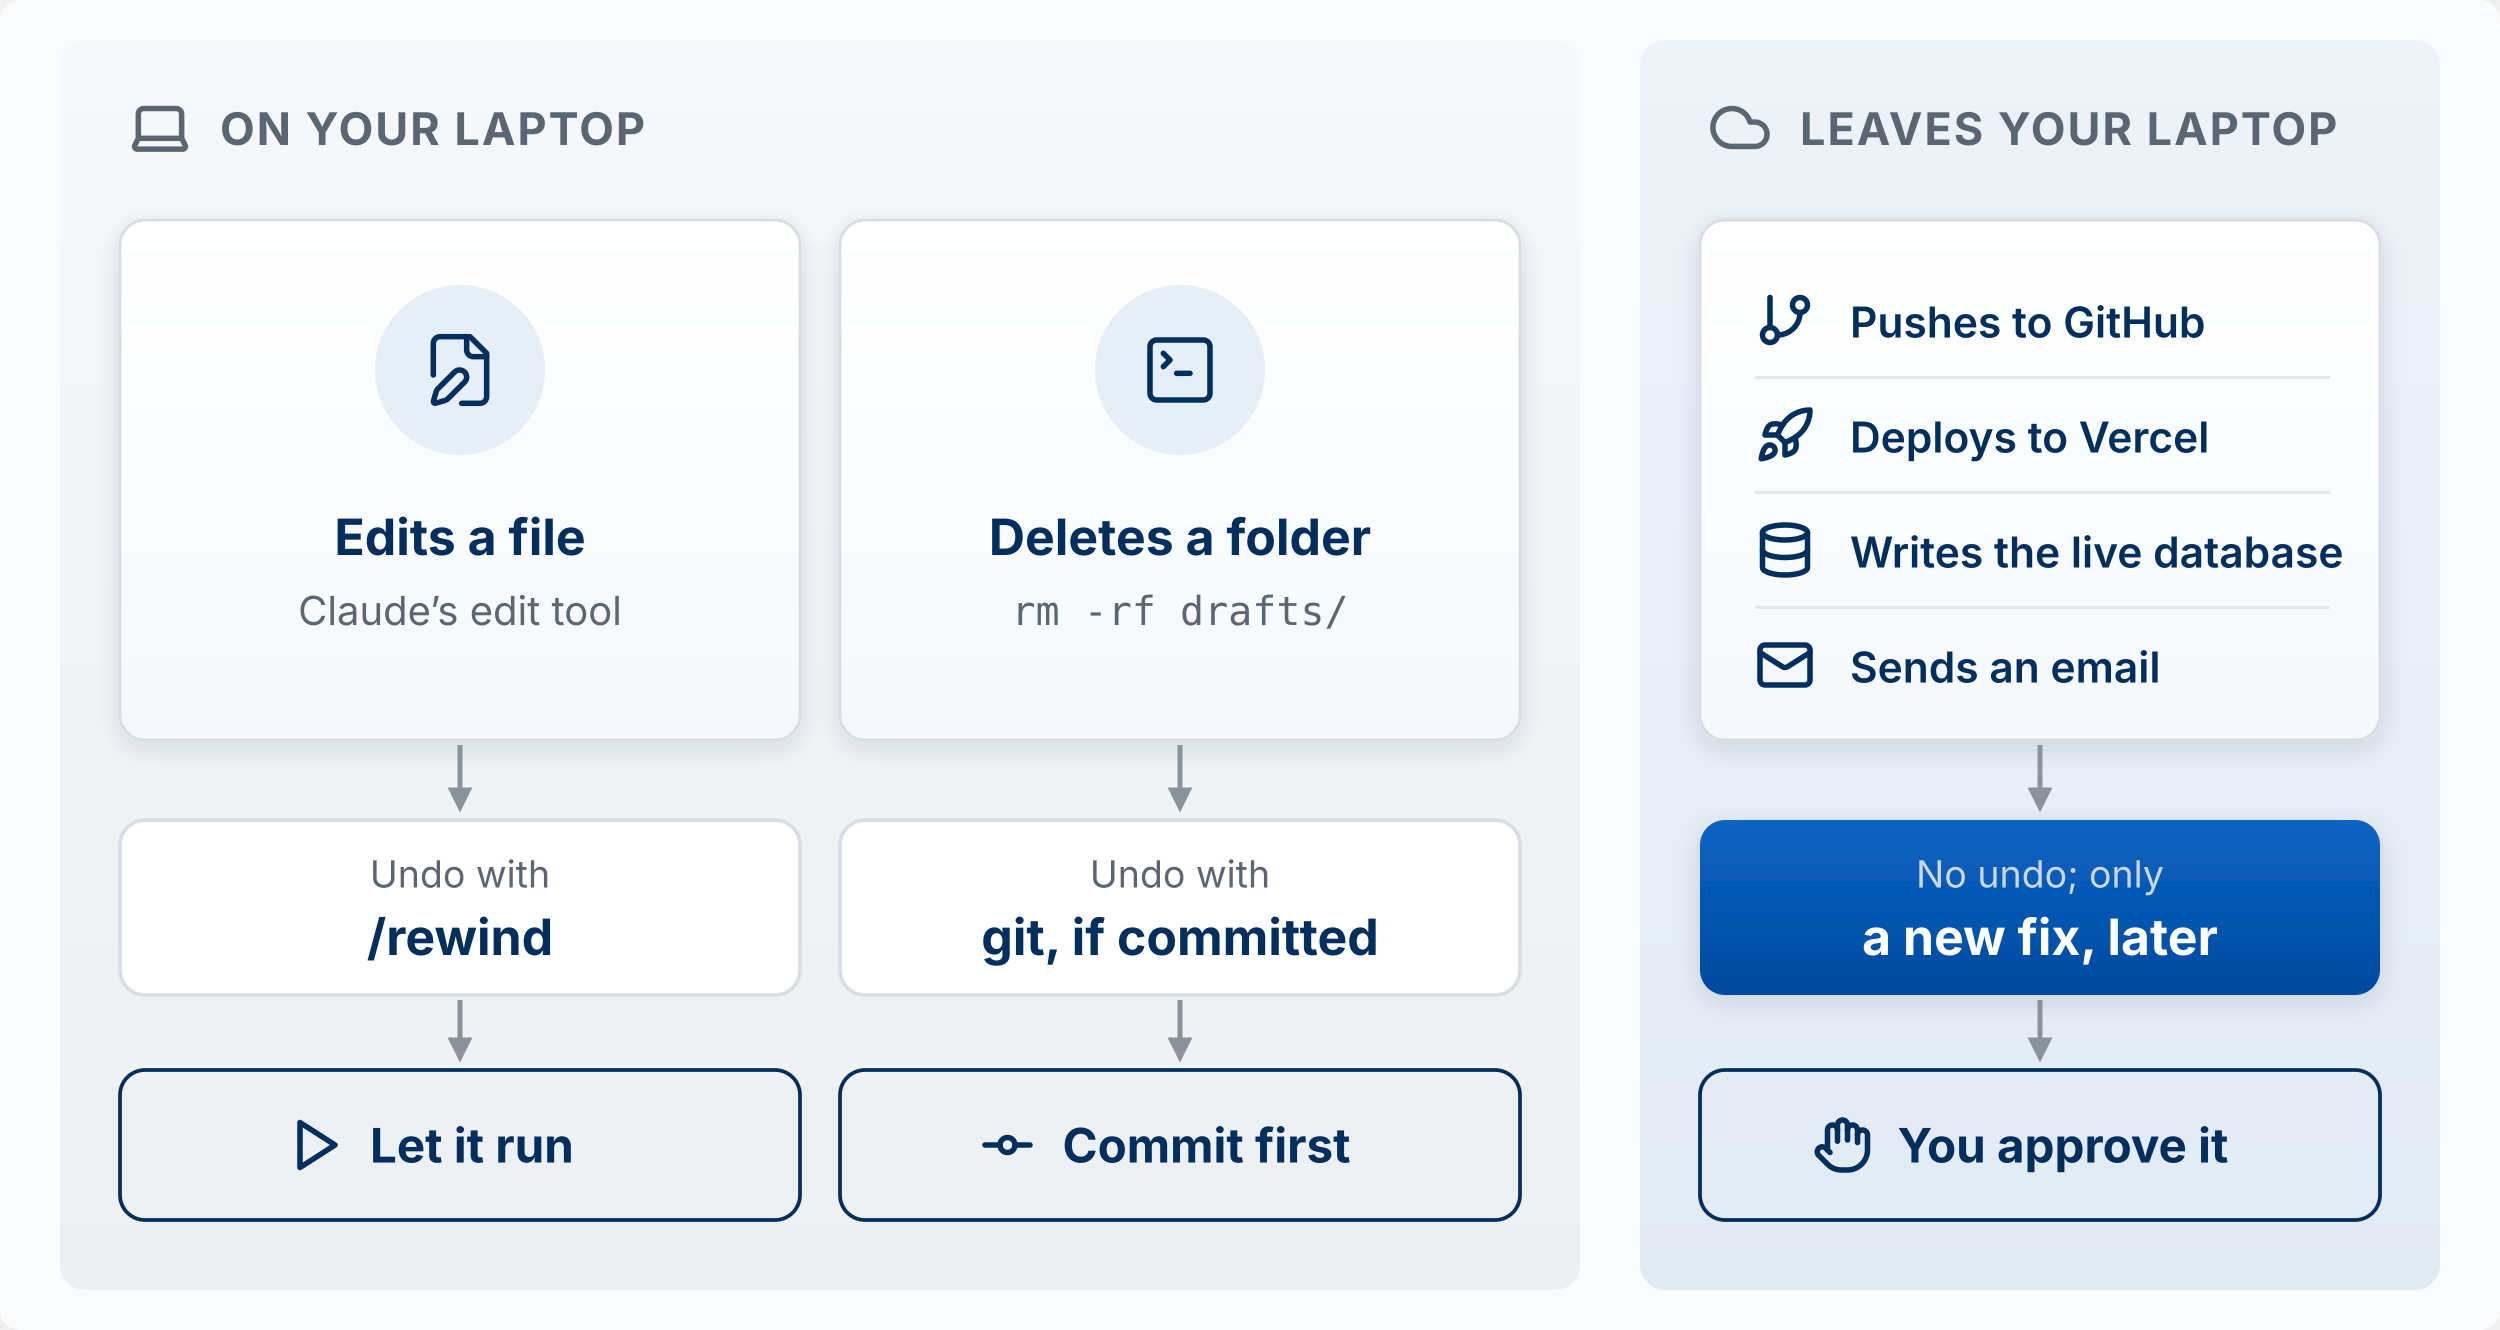
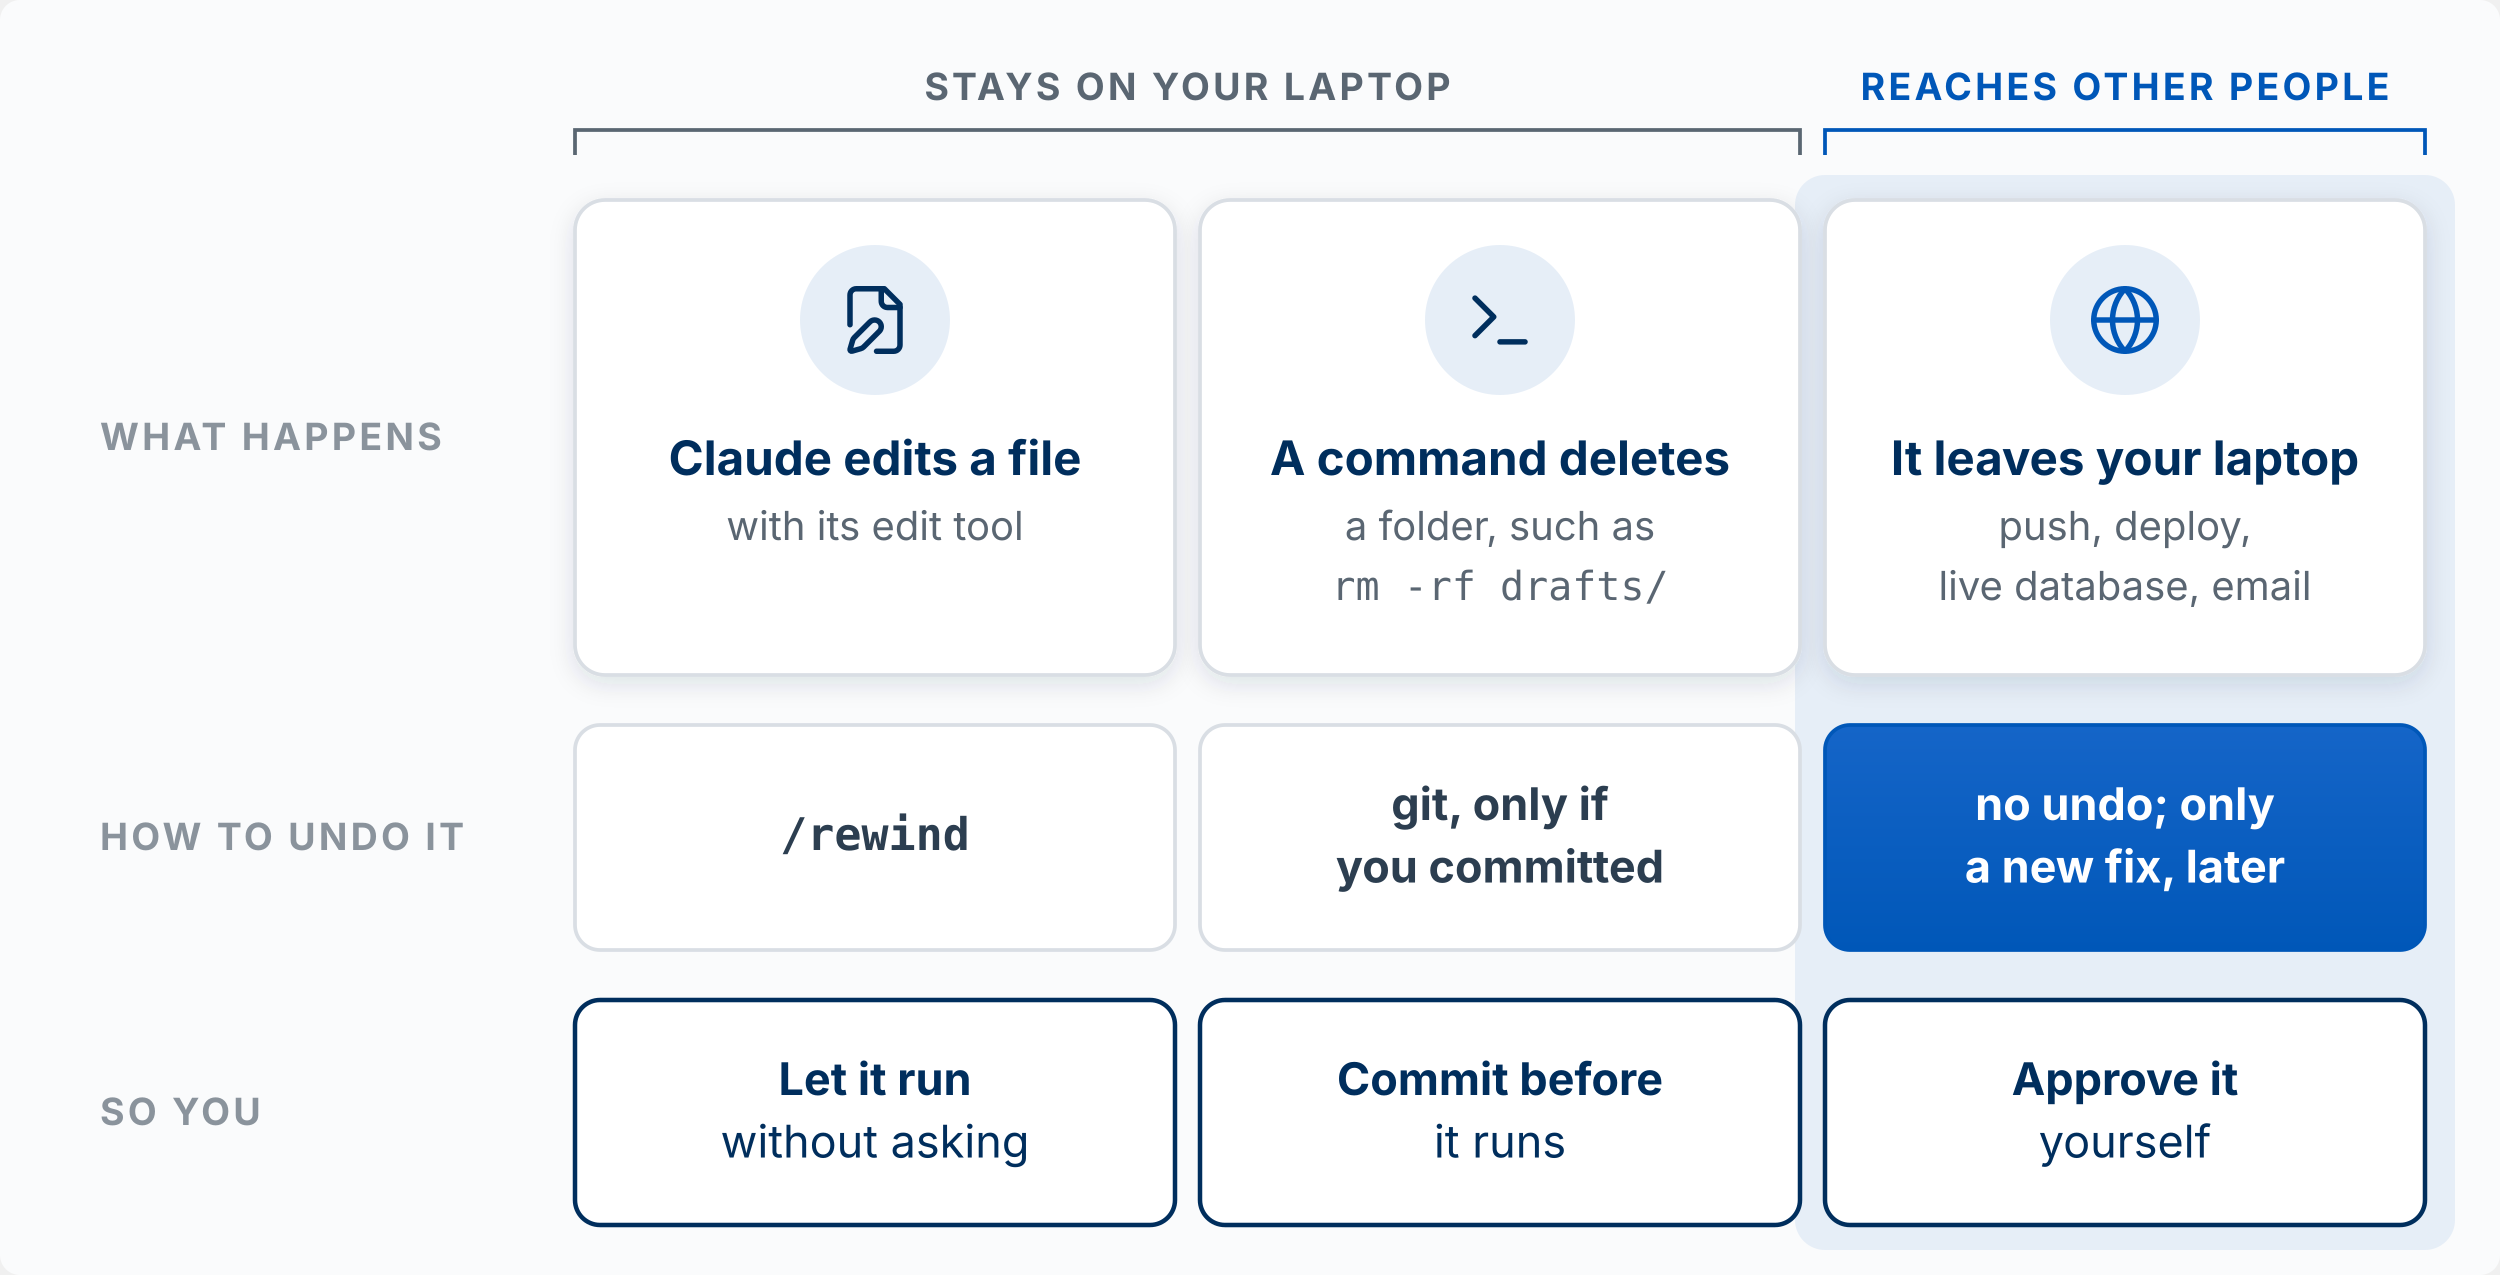
- <svg xmlns="http://www.w3.org/2000/svg" viewBox="0 0 1000 532" role="img" aria-labelledby="t-br d-br" font-family="Inter, 'Helvetica Neue', Helvetica, Arial, sans-serif">
+ <svg xmlns="http://www.w3.org/2000/svg" viewBox="0 0 1000 510" role="img" font-family="Inter, 'Helvetica Neue', Helvetica, Arial, sans-serif">
  <defs>
-     <linearGradient id="br-panel" x1="0" y1="0" x2="0" y2="1">
-       <stop offset="0%" stop-color="#F6F8FA" />
-       <stop offset="100%" stop-color="#EDF0F3" />
+     <filter id="sh" x="-10%" y="-10%" width="120%" height="130%">
+       <feDropShadow dx="0" dy="3" stdDeviation="5" flood-color="#0A2E4D" flood-opacity="0.12" />
+     </filter>
+     <linearGradient id="nav" x1="0" y1="0" x2="0" y2="1">
+       <stop offset="0" stop-color="#1565C8" />
+       <stop offset="1" stop-color="#0057B8" />
    </linearGradient>
-     <linearGradient id="br-panel2" x1="0" y1="0" x2="0" y2="1">
-       <stop offset="0%" stop-color="#EEF3F9" />
-       <stop offset="100%" stop-color="#E2EAF4" />
-     </linearGradient>
-     <linearGradient id="br-card" x1="0" y1="0" x2="0" y2="1">
-       <stop offset="0%" stop-color="#FFFFFF" />
-       <stop offset="100%" stop-color="#F5F8FC" />
-     </linearGradient>
-     <linearGradient id="br-accent" x1="0" y1="0" x2="0" y2="1">
-       <stop offset="0%" stop-color="#0A63C4" />
-       <stop offset="100%" stop-color="#004A9E" />
-     </linearGradient>
-     <marker id="br-gray" viewBox="0 0 10 10" refX="7" refY="5" markerWidth="5" markerHeight="5" orient="auto">
-       <path d="M0,0 L10,5 L0,10 z" fill="#8A939C" />
-     </marker>
-     <filter id="br-shadow" x="-10%" y="-10%" width="120%" height="130%">
-       <feDropShadow dx="0" dy="3" stdDeviation="5" flood-color="#0a2e4d" flood-opacity="0.13" />
-     </filter>
  </defs>
-   <rect x="0" y="0" width="1000" height="532" rx="8" fill="#FAFBFC" />
-   <rect x="24" y="16" width="608" height="500" rx="10" fill="url(#br-panel)" />
-   <g transform="translate(51,38) scale(1.083)" fill="none" stroke="#5A6672" stroke-width="2.03" stroke-linecap="round" stroke-linejoin="round">
-     <path d="M20 16V7a2 2 0 0 0-2-2H6a2 2 0 0 0-2 2v9m16 0H4m16 0 1.28 2.55a1 1 0 0 1-.9 1.45H3.62a1 1 0 0 1-.9-1.45L4 16" />
-   </g>
-   <text x="88" y="58" font-size="18" font-weight="700" fill="#5A6672" letter-spacing="0.8">ON YOUR LAPTOP</text>
-   <rect x="656" y="16" width="320" height="500" rx="10" fill="url(#br-panel2)" />
-   <g transform="translate(683,38) scale(1.083)" fill="none" stroke="#5A6672" stroke-width="2.03" stroke-linecap="round" stroke-linejoin="round">
-     <path d="M17.5 19H9a7 7 0 1 1 6.71-9h1.79a4.5 4.5 0 1 1 0 9Z" />
-   </g>
-   <text x="720" y="58" font-size="18" font-weight="700" fill="#5A6672" letter-spacing="0.8">LEAVES YOUR LAPTOP</text>
-   <rect x="48" y="88" width="272" height="208" rx="10" fill="url(#br-card)" stroke="#D9DEE4" stroke-width="1.2" filter="url(#br-shadow)" />
-   <circle cx="184.0" cy="148" r="34" fill="#E6EEF7" />
-   <g transform="translate(168,132) scale(1.333)" fill="none" stroke="#002E5D" stroke-width="1.65" stroke-linecap="round" stroke-linejoin="round">
+   <rect width="1000" height="510" rx="8" fill="#FAFBFC" />
+   <path d="M230,62 L230,52 L720,52 L720,62" fill="none" stroke="#5A6672" stroke-width="1.5" />
+   <text x="475.0" y="40" text-anchor="middle" font-size="15" font-weight="700" letter-spacing="1.3" fill="#5A6672">STAYS ON YOUR LAPTOP</text>
+   <path d="M730,62 L730,52 L970,52 L970,62" fill="none" stroke="#0057B8" stroke-width="1.5" />
+   <text x="850.0" y="40" text-anchor="middle" font-size="15" font-weight="700" letter-spacing="1.3" fill="#0057B8">REACHES OTHER PEOPLE</text>
+   <rect x="718" y="70" width="264" height="430" rx="12" fill="#E6EEF7" />
+   <text x="40" y="180.0" font-size="15" font-weight="700" letter-spacing="1.3" fill="#8A939C">WHAT HAPPENS</text>
+   <text x="40" y="340.0" font-size="15" font-weight="700" letter-spacing="1.3" fill="#8A939C">HOW TO UNDO IT</text>
+   <text x="40" y="450.0" font-size="15" font-weight="700" letter-spacing="1.3" fill="#8A939C">SO YOU</text>
+   <rect x="230" y="80" width="240" height="190" rx="12" fill="#FFFFFF" stroke="#D9DEE4" stroke-width="1.5" filter="url(#sh)" />
+   <circle cx="350.0" cy="128" r="30" fill="#E6EEF7" />
+   <g transform="translate(335,113) scale(1.25)" fill="none" stroke="#002E5D" stroke-width="1.76" stroke-linecap="round" stroke-linejoin="round">
    <path d="M12.5 22H18a2 2 0 0 0 2-2V7l-5-5H6a2 2 0 0 0-2 2v9.5" />
    <path d="M14 2v4a2 2 0 0 0 2 2h4" />
    <path d="M13.378 15.626a1 1 0 1 0-3.004-3.004l-5.01 5.012a2 2 0 0 0-.506.854l-.837 2.87a.5.5 0 0 0 .62.62l2.87-.837a2 2 0 0 0 .854-.506z" />
  </g>
-   <text x="184.0" y="222" text-anchor="middle" font-size="20" font-weight="700" fill="#002E5D">Edits a file</text>
-   <text x="184.0" y="250" text-anchor="middle" font-size="16" fill="#5A6672">Claude’s edit tool</text>
-   <rect x="336" y="88" width="272" height="208" rx="10" fill="url(#br-card)" stroke="#D9DEE4" stroke-width="1.2" filter="url(#br-shadow)" />
-   <circle cx="472.0" cy="148" r="34" fill="#E6EEF7" />
-   <g transform="translate(456,132) scale(1.333)" fill="none" stroke="#002E5D" stroke-width="1.65" stroke-linecap="round" stroke-linejoin="round">
-     <path d="m7 11 2-2-2-2" />
-     <path d="M11 13h4" />
-     <rect width="18" height="18" x="3" y="3" rx="2" ry="2" />
+   <text x="350.0" y="190" text-anchor="middle" font-size="19" font-weight="700" fill="#002E5D">Claude edits a file</text>
+   <text x="350.0" y="216" text-anchor="middle" font-family="Inter, 'Helvetica Neue', Helvetica, Arial, sans-serif" font-size="16" fill="#5A6672">with its edit tool</text>
+   <rect x="480" y="80" width="240" height="190" rx="12" fill="#FFFFFF" stroke="#D9DEE4" stroke-width="1.5" filter="url(#sh)" />
+   <circle cx="600.0" cy="128" r="30" fill="#E6EEF7" />
+   <g transform="translate(585,113) scale(1.25)" fill="none" stroke="#002E5D" stroke-width="1.76" stroke-linecap="round" stroke-linejoin="round">
+     <polyline points="4 17 10 11 4 5" />
+     <line x1="12" x2="20" y1="19" y2="19" />
  </g>
-   <text x="472.0" y="222" text-anchor="middle" font-size="20" font-weight="700" fill="#002E5D">Deletes a folder</text>
-   <text x="472.0" y="250" text-anchor="middle" font-size="16" fill="#5A6672" font-family="Menlo, Consolas, monospace">rm -rf drafts/</text>
-   <rect x="680" y="88" width="272" height="208" rx="10" fill="url(#br-card)" stroke="#D9DEE4" stroke-width="1.2" filter="url(#br-shadow)" />
-   <g transform="translate(702,116) scale(1)" fill="none" stroke="#002E5D" stroke-width="2.2" stroke-linecap="round" stroke-linejoin="round">
-     <line x1="6" x2="6" y1="3" y2="15" />
-     <circle cx="18" cy="6" r="3" />
-     <circle cx="6" cy="18" r="3" />
-     <path d="M18 9a9 9 0 0 1-9 9" />
+   <text x="600.0" y="190" text-anchor="middle" font-size="19" font-weight="700" fill="#002E5D">A command deletes</text>
+   <text x="600.0" y="216" text-anchor="middle" font-family="Inter, 'Helvetica Neue', Helvetica, Arial, sans-serif" font-size="16" fill="#5A6672">a folder, such as</text>
+   <text x="600.0" y="240" text-anchor="middle" font-family="Menlo, Consolas, 'DejaVu Sans Mono', monospace" font-size="16" fill="#5A6672">rm -rf drafts/</text>
+   <rect x="730" y="80" width="240" height="190" rx="12" fill="#FFFFFF" stroke="#D9DEE4" stroke-width="1.5" filter="url(#sh)" />
+   <circle cx="850.0" cy="128" r="30" fill="#E6EEF7" />
+   <g transform="translate(835,113) scale(1.25)" fill="none" stroke="#0057B8" stroke-width="1.76" stroke-linecap="round" stroke-linejoin="round">
+     <circle cx="12" cy="12" r="10" />
+     <path d="M12 2a14.5 14.5 0 0 0 0 20 14.5 14.5 0 0 0 0-20" />
+     <path d="M2 12h20" />
  </g>
-   <text x="740" y="135" font-size="17" font-weight="600" fill="#002E5D">Pushes to GitHub</text>
-   <line x1="702" y1="151" x2="932" y2="151" stroke="#E3E7EB" stroke-width="1.2" />
-   <g transform="translate(702,162) scale(1)" fill="none" stroke="#002E5D" stroke-width="2.2" stroke-linecap="round" stroke-linejoin="round">
-     <path d="M4.5 16.5c-1.5 1.26-2 5-2 5s3.74-.5 5-2c.71-.84.7-2.13-.09-2.91a2.18 2.18 0 0 0-2.91-.09z" />
-     <path d="m12 15-3-3a22 22 0 0 1 2-3.95A12.88 12.88 0 0 1 22 2c0 2.72-.78 7.5-6 11a22.35 22.35 0 0 1-4 2z" />
-     <path d="M9 12H4s.55-3.03 2-4c1.62-1.08 5 0 5 0" />
-     <path d="M12 15v5s3.03-.55 4-2c1.08-1.62 0-5 0-5" />
-   </g>
-   <text x="740" y="181" font-size="17" font-weight="600" fill="#002E5D">Deploys to Vercel</text>
-   <line x1="702" y1="197" x2="932" y2="197" stroke="#E3E7EB" stroke-width="1.2" />
-   <g transform="translate(702,208) scale(1)" fill="none" stroke="#002E5D" stroke-width="2.2" stroke-linecap="round" stroke-linejoin="round">
-     <ellipse cx="12" cy="5" rx="9" ry="3" />
-     <path d="M3 5V19A9 3 0 0 0 21 19V5" />
-     <path d="M3 12A9 3 0 0 0 21 12" />
-   </g>
-   <text x="740" y="227" font-size="17" font-weight="600" fill="#002E5D">Writes the live database</text>
-   <line x1="702" y1="243" x2="932" y2="243" stroke="#E3E7EB" stroke-width="1.2" />
-   <g transform="translate(702,254) scale(1)" fill="none" stroke="#002E5D" stroke-width="2.2" stroke-linecap="round" stroke-linejoin="round">
-     <rect width="20" height="16" x="2" y="4" rx="2" />
-     <path d="m22 7-8.97 5.7a1.94 1.94 0 0 1-2.06 0L2 7" />
-   </g>
-   <text x="740" y="273" font-size="17" font-weight="600" fill="#002E5D">Sends an email</text>
-   <line x1="184.0" y1="298" x2="184.0" y2="322" stroke="#8A939C" stroke-width="2" marker-end="url(#br-gray)" />
-   <rect x="48" y="328" width="272" height="70" rx="10" fill="#FFFFFF" stroke="#D9DEE4" stroke-width="1.5" />
-   <text x="184.0" y="355" text-anchor="middle" font-size="15" fill="#5A6672">Undo with</text>
-   <text x="184.0" y="382" text-anchor="middle" font-size="20" font-weight="700" fill="#002E5D">/rewind</text>
-   <line x1="472.0" y1="298" x2="472.0" y2="322" stroke="#8A939C" stroke-width="2" marker-end="url(#br-gray)" />
-   <rect x="336" y="328" width="272" height="70" rx="10" fill="#FFFFFF" stroke="#D9DEE4" stroke-width="1.5" />
-   <text x="472.0" y="355" text-anchor="middle" font-size="15" fill="#5A6672">Undo with</text>
-   <text x="472.0" y="382" text-anchor="middle" font-size="20" font-weight="700" fill="#002E5D">git, if committed</text>
-   <line x1="816.0" y1="298" x2="816.0" y2="322" stroke="#8A939C" stroke-width="2" marker-end="url(#br-gray)" />
-   <rect x="680" y="328" width="272" height="70" rx="10" fill="url(#br-accent)" filter="url(#br-shadow)" />
-   <text x="816.0" y="355" text-anchor="middle" font-size="15" fill="#C9D8EA">No undo; only</text>
-   <text x="816.0" y="382" text-anchor="middle" font-size="20" font-weight="700" fill="#FFFFFF">a new fix, later</text>
-   <line x1="184.0" y1="400" x2="184.0" y2="422" stroke="#8A939C" stroke-width="2" marker-end="url(#br-gray)" />
-   <rect x="48" y="428" width="272" height="60" rx="10" fill="none" stroke="#002E5D" stroke-width="1.5" />
-   <g transform="translate(114,446) scale(1)" fill="none" stroke="#002E5D" stroke-width="2.2" stroke-linecap="round" stroke-linejoin="round">
-     <polygon points="6 3 20 12 6 21 6 3" />
-   </g>
-   <text x="148" y="465" font-size="19" font-weight="700" fill="#002E5D">Let it run</text>
-   <line x1="472.0" y1="400" x2="472.0" y2="422" stroke="#8A939C" stroke-width="2" marker-end="url(#br-gray)" />
-   <rect x="336" y="428" width="272" height="60" rx="10" fill="none" stroke="#002E5D" stroke-width="1.5" />
-   <g transform="translate(391,446) scale(1)" fill="none" stroke="#002E5D" stroke-width="2.2" stroke-linecap="round" stroke-linejoin="round">
-     <circle cx="12" cy="12" r="3" />
-     <line x1="3" x2="9" y1="12" y2="12" />
-     <line x1="15" x2="21" y1="12" y2="12" />
-   </g>
-   <text x="425" y="465" font-size="19" font-weight="700" fill="#002E5D">Commit first</text>
-   <line x1="816.0" y1="400" x2="816.0" y2="422" stroke="#8A939C" stroke-width="2" marker-end="url(#br-gray)" />
-   <rect x="680" y="428" width="272" height="60" rx="10" fill="none" stroke="#002E5D" stroke-width="1.5" />
-   <g transform="translate(725,446) scale(1)" fill="none" stroke="#002E5D" stroke-width="2.2" stroke-linecap="round" stroke-linejoin="round">
-     <path d="M18 11V6a2 2 0 0 0-2-2a2 2 0 0 0-2 2" />
-     <path d="M14 10V4a2 2 0 0 0-2-2a2 2 0 0 0-2 2v2" />
-     <path d="M10 10.5V6a2 2 0 0 0-2-2a2 2 0 0 0-2 2v8" />
-     <path d="M18 8a2 2 0 1 1 4 0v6a8 8 0 0 1-8 8h-2c-2.8 0-4.5-.86-5.99-2.34l-3.6-3.6a2 2 0 0 1 2.83-2.82L7 15" />
-   </g>
-   <text x="759" y="465" font-size="19" font-weight="700" fill="#002E5D">You approve it</text>
+   <text x="850.0" y="190" text-anchor="middle" font-size="19" font-weight="700" fill="#002E5D">It leaves your laptop</text>
+   <text x="850.0" y="216" text-anchor="middle" font-family="Inter, 'Helvetica Neue', Helvetica, Arial, sans-serif" font-size="16" fill="#5A6672">push, deploy,</text>
+   <text x="850.0" y="240" text-anchor="middle" font-family="Inter, 'Helvetica Neue', Helvetica, Arial, sans-serif" font-size="16" fill="#5A6672">live database, email</text>
+   <rect x="230" y="290" width="240" height="90" rx="10" fill="#FFFFFF" stroke="#D9DEE4" stroke-width="1.5" />
+   <text x="350.0" y="340" text-anchor="middle" font-size="18" font-weight="700" font-family="Menlo, Consolas, 'DejaVu Sans Mono', monospace" fill="#2C3E50">/rewind</text>
+   <rect x="230" y="400" width="240" height="90" rx="10" fill="#FFFFFF" stroke="#002E5D" stroke-width="1.8" />
+   <text x="350.0" y="438" text-anchor="middle" font-size="18" font-weight="700" fill="#002E5D">Let it run</text>
+   <text x="350.0" y="463" text-anchor="middle" font-size="18" font-weight="400" fill="#002E5D">without asking</text>
+   <rect x="480" y="290" width="240" height="90" rx="10" fill="#FFFFFF" stroke="#D9DEE4" stroke-width="1.5" />
+   <text x="600.0" y="328" text-anchor="middle" font-size="18" font-weight="700" font-family="Inter, 'Helvetica Neue', Helvetica, Arial, sans-serif" fill="#2C3E50">git, only if</text>
+   <text x="600.0" y="353" text-anchor="middle" font-size="18" font-weight="700" font-family="Inter, 'Helvetica Neue', Helvetica, Arial, sans-serif" fill="#2C3E50">you committed</text>
+   <rect x="480" y="400" width="240" height="90" rx="10" fill="#FFFFFF" stroke="#002E5D" stroke-width="1.8" />
+   <text x="600.0" y="438" text-anchor="middle" font-size="18" font-weight="700" fill="#002E5D">Commit before</text>
+   <text x="600.0" y="463" text-anchor="middle" font-size="18" font-weight="400" fill="#002E5D">it runs</text>
+   <rect x="730" y="290" width="240" height="90" rx="10" fill="url(#nav)" stroke="#0057B8" stroke-width="1.5" />
+   <text x="850.0" y="328" text-anchor="middle" font-size="18" font-weight="700" font-family="Inter, 'Helvetica Neue', Helvetica, Arial, sans-serif" fill="#FFFFFF">no undo; only</text>
+   <text x="850.0" y="353" text-anchor="middle" font-size="18" font-weight="700" font-family="Inter, 'Helvetica Neue', Helvetica, Arial, sans-serif" fill="#FFFFFF">a new fix, later</text>
+   <rect x="730" y="400" width="240" height="90" rx="10" fill="#FFFFFF" stroke="#002E5D" stroke-width="1.8" />
+   <text x="850.0" y="438" text-anchor="middle" font-size="18" font-weight="700" fill="#002E5D">Approve it</text>
+   <text x="850.0" y="463" text-anchor="middle" font-size="18" font-weight="400" fill="#002E5D">yourself</text>
</svg>
